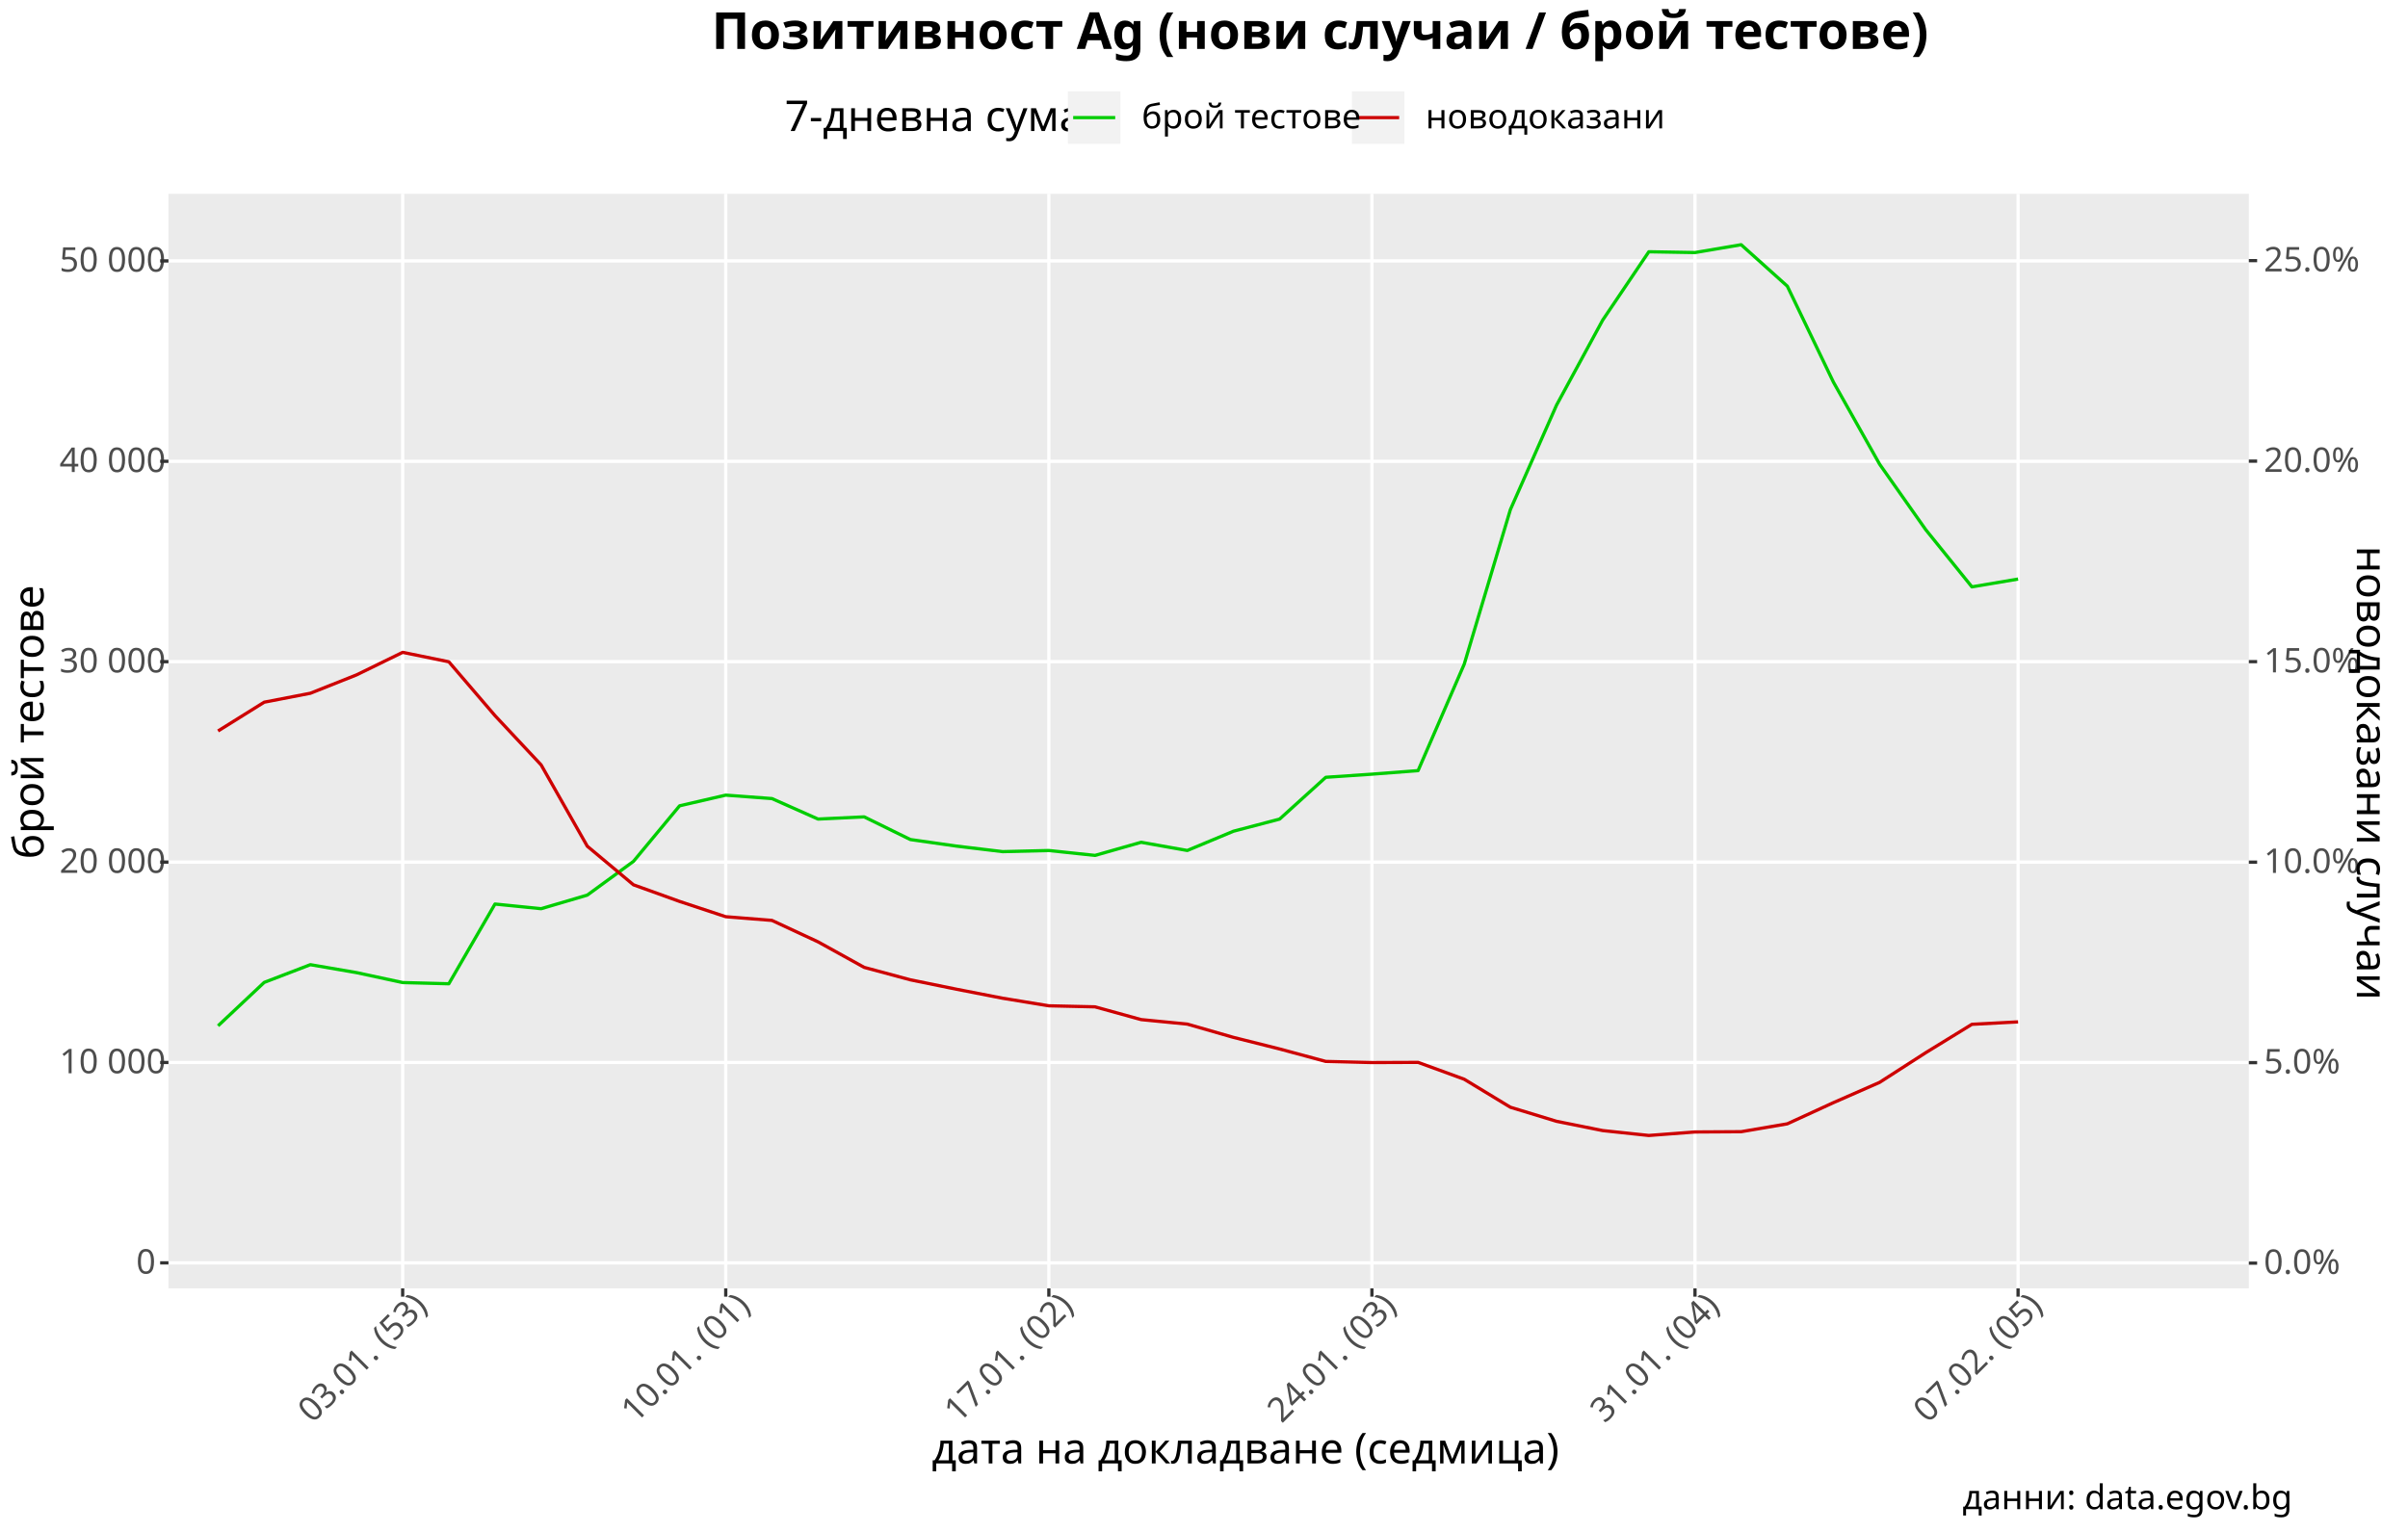
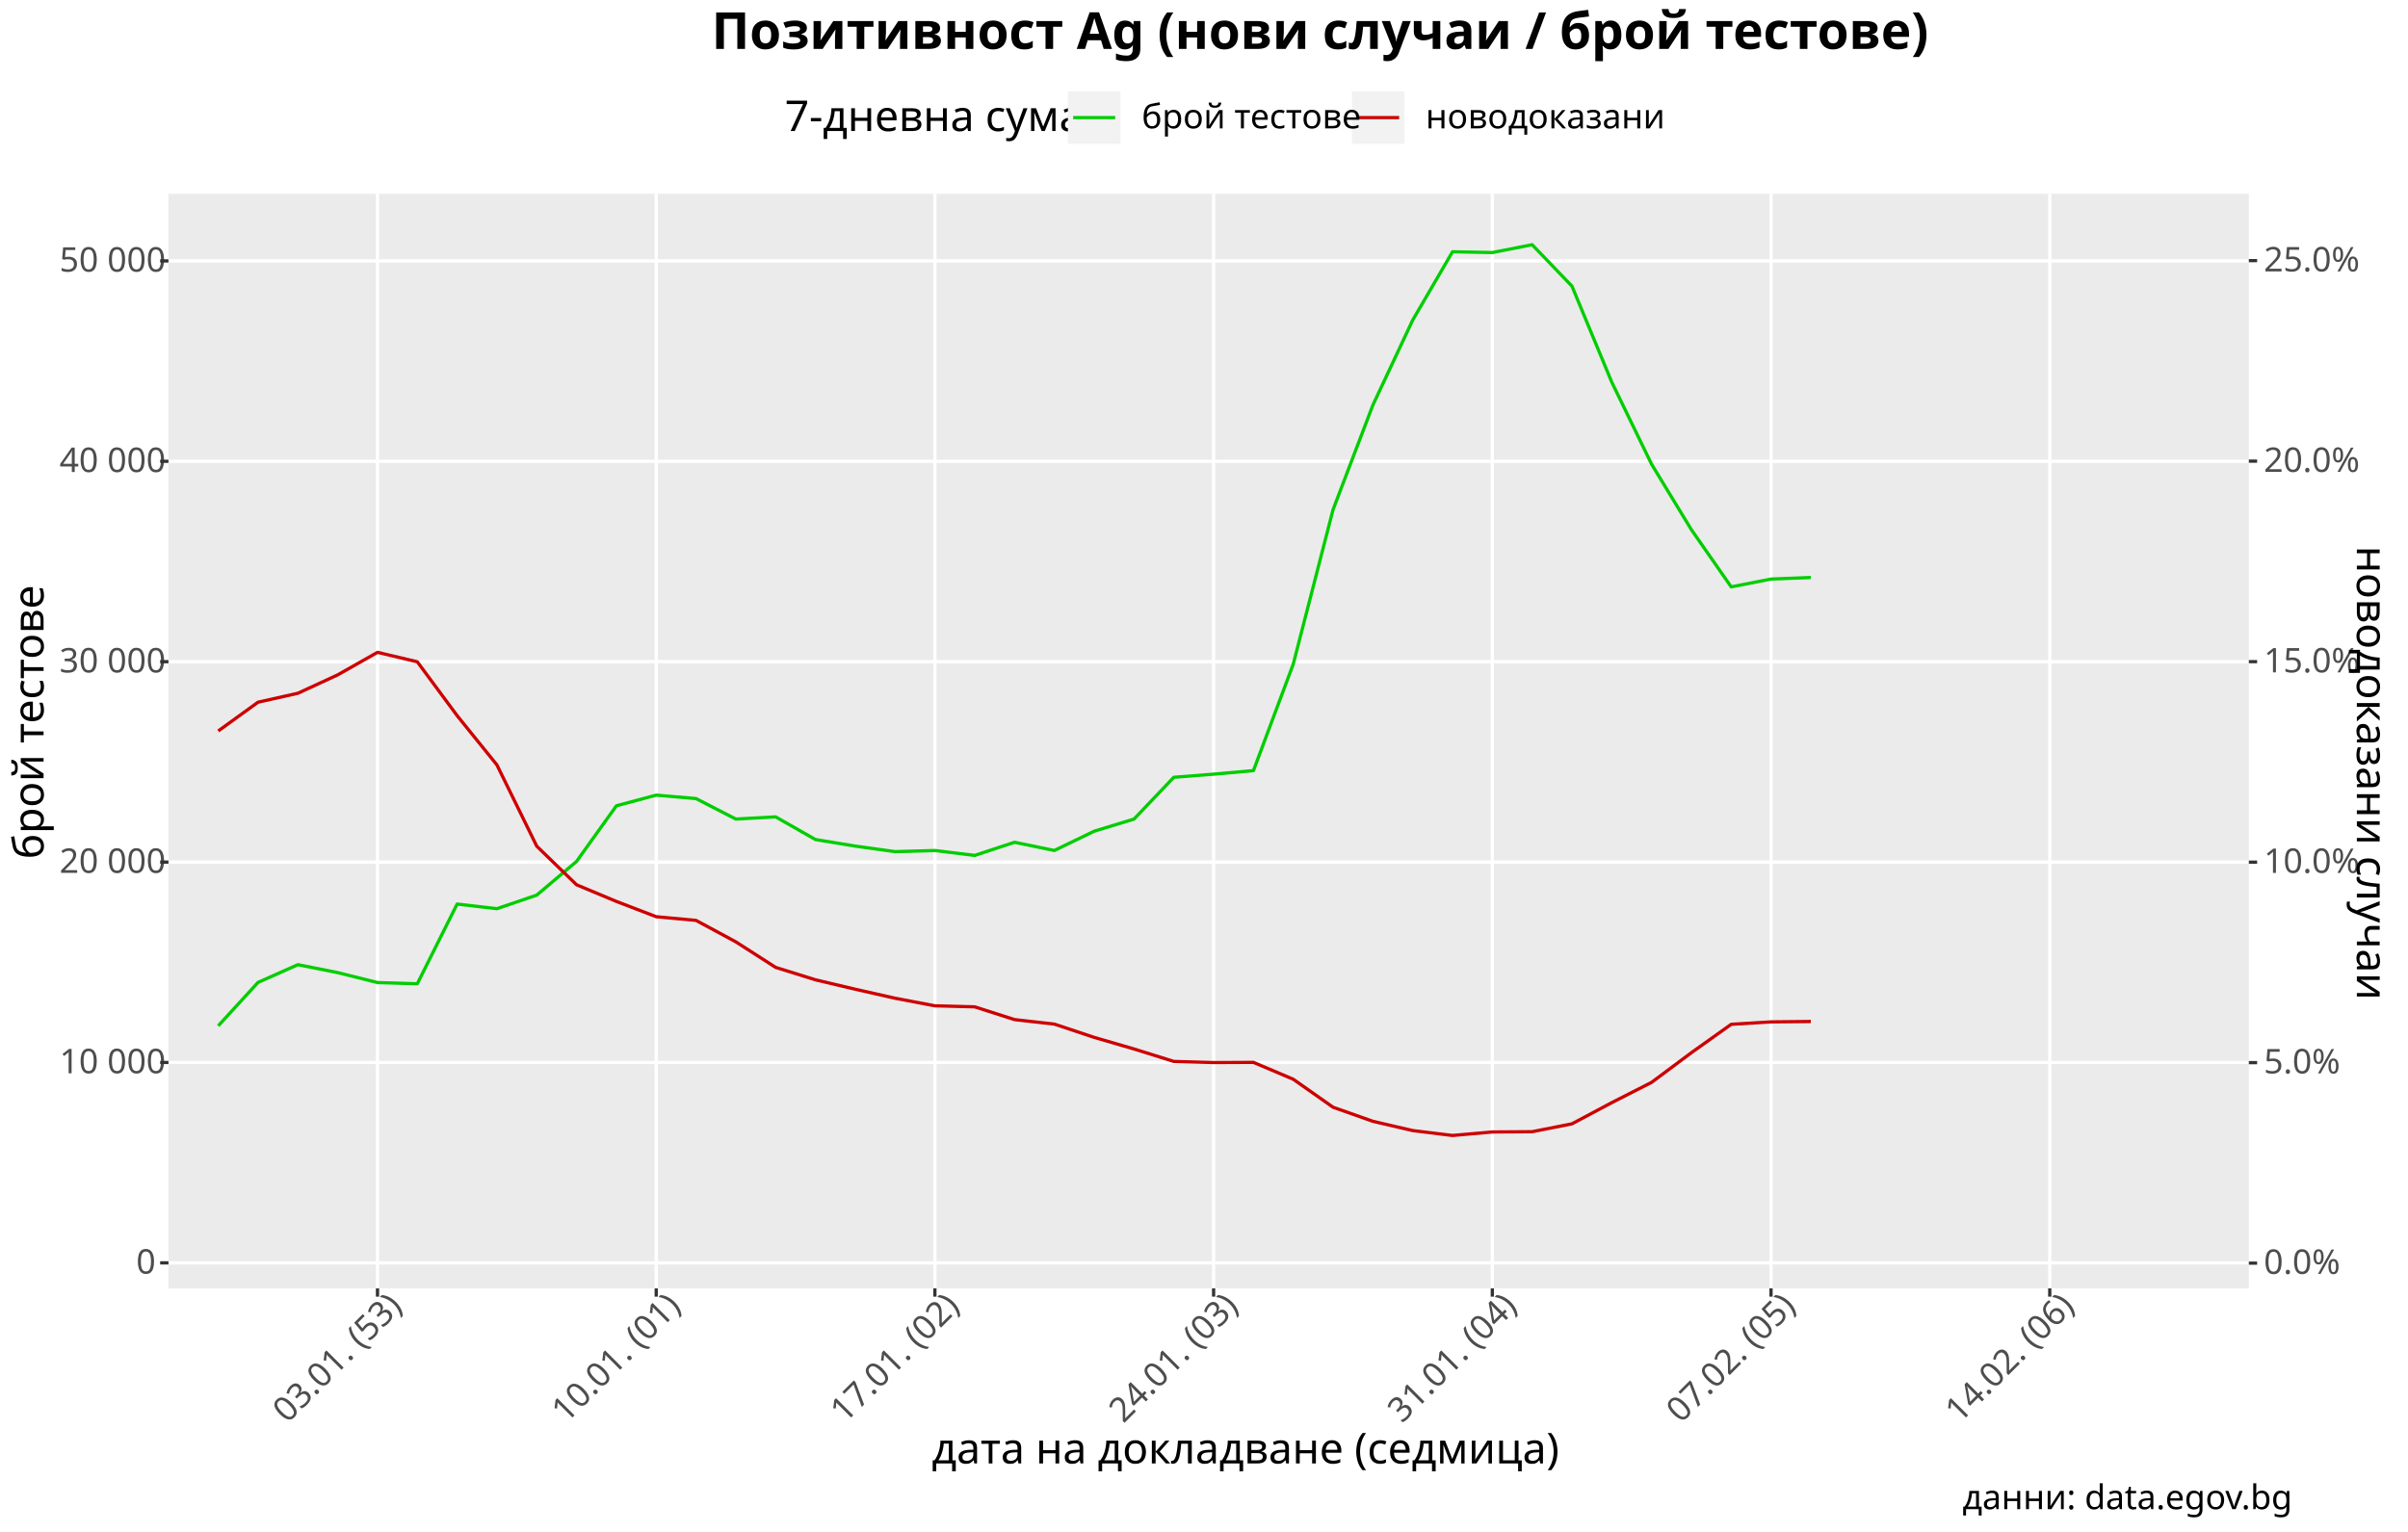
<svg xmlns="http://www.w3.org/2000/svg" viewBox="0 0 792.00 504.00">
  <defs>
    <style type="text/css">
    line, polyline, polygon, path, rect, circle {
      fill: none;
      stroke: #000000;
      stroke-linecap: round;
      stroke-linejoin: round;
      stroke-miterlimit: 10.00;
    }
  </style>
  </defs>
  <rect width="100%" height="100%" style="stroke: none; fill: #FFFFFF;" />
  <rect x="0.00" y="0.00" width="792.00" height="504.00" style="stroke-width: 1.07; stroke: #FFFFFF; fill: #FFFFFF;" />
  <defs>
    <clipPath id="cpNTUuNDF8NzM5LjY1fDQyMy44N3w2My43Nw==">
      <rect x="55.41" y="63.77" width="684.24" height="360.10" />
    </clipPath>
  </defs>
  <rect x="55.41" y="63.77" width="684.24" height="360.10" style="stroke-width: 1.07; stroke: none; fill: #EBEBEB;" clip-path="url(#cpNTUuNDF8NzM5LjY1fDQyMy44N3w2My43Nw==)" />
  <polyline points="55.41,415.49 739.65,415.49 " style="stroke-width: 1.07; stroke: #FFFFFF; stroke-linecap: butt;" clip-path="url(#cpNTUuNDF8NzM5LjY1fDQyMy44N3w2My43Nw==)" />
  <polyline points="55.41,349.56 739.65,349.56 " style="stroke-width: 1.07; stroke: #FFFFFF; stroke-linecap: butt;" clip-path="url(#cpNTUuNDF8NzM5LjY1fDQyMy44N3w2My43Nw==)" />
  <polyline points="55.41,283.63 739.65,283.63 " style="stroke-width: 1.07; stroke: #FFFFFF; stroke-linecap: butt;" clip-path="url(#cpNTUuNDF8NzM5LjY1fDQyMy44N3w2My43Nw==)" />
  <polyline points="55.41,217.70 739.65,217.70 " style="stroke-width: 1.07; stroke: #FFFFFF; stroke-linecap: butt;" clip-path="url(#cpNTUuNDF8NzM5LjY1fDQyMy44N3w2My43Nw==)" />
  <polyline points="55.41,151.77 739.65,151.77 " style="stroke-width: 1.07; stroke: #FFFFFF; stroke-linecap: butt;" clip-path="url(#cpNTUuNDF8NzM5LjY1fDQyMy44N3w2My43Nw==)" />
  <polyline points="55.41,85.84 739.65,85.84 " style="stroke-width: 1.07; stroke: #FFFFFF; stroke-linecap: butt;" clip-path="url(#cpNTUuNDF8NzM5LjY1fDQyMy44N3w2My43Nw==)" />
-   <polyline points="132.44,423.87 132.44,63.77 " style="stroke-width: 1.07; stroke: #FFFFFF; stroke-linecap: butt;" clip-path="url(#cpNTUuNDF8NzM5LjY1fDQyMy44N3w2My43Nw==)" />
-   <polyline points="238.70,423.87 238.70,63.77 " style="stroke-width: 1.07; stroke: #FFFFFF; stroke-linecap: butt;" clip-path="url(#cpNTUuNDF8NzM5LjY1fDQyMy44N3w2My43Nw==)" />
-   <polyline points="344.97,423.87 344.97,63.77 " style="stroke-width: 1.07; stroke: #FFFFFF; stroke-linecap: butt;" clip-path="url(#cpNTUuNDF8NzM5LjY1fDQyMy44N3w2My43Nw==)" />
-   <polyline points="451.23,423.87 451.23,63.77 " style="stroke-width: 1.07; stroke: #FFFFFF; stroke-linecap: butt;" clip-path="url(#cpNTUuNDF8NzM5LjY1fDQyMy44N3w2My43Nw==)" />
-   <polyline points="557.49,423.87 557.49,63.77 " style="stroke-width: 1.07; stroke: #FFFFFF; stroke-linecap: butt;" clip-path="url(#cpNTUuNDF8NzM5LjY1fDQyMy44N3w2My43Nw==)" />
-   <polyline points="663.75,423.87 663.75,63.77 " style="stroke-width: 1.07; stroke: #FFFFFF; stroke-linecap: butt;" clip-path="url(#cpNTUuNDF8NzM5LjY1fDQyMy44N3w2My43Nw==)" />
-   <polyline points="71.72,337.49 86.90,323.21 102.08,317.38 117.26,319.99 132.44,323.26 147.62,323.66 162.80,297.43 177.98,298.96 193.16,294.49 208.34,283.40 223.52,265.11 238.70,261.60 253.88,262.73 269.06,269.47 284.24,268.75 299.42,276.21 314.60,278.37 329.78,280.19 344.97,279.82 360.15,281.43 375.33,277.11 390.51,279.81 405.69,273.47 420.87,269.48 436.05,255.73 451.23,254.70 466.41,253.54 481.59,218.51 496.77,167.66 511.95,133.29 527.13,105.32 542.31,82.83 557.49,83.09 572.67,80.51 587.85,94.14 603.03,125.74 618.21,152.72 633.39,174.28 648.57,193.08 663.75,190.51 " style="stroke-width: 1.07; stroke: #00CD00; stroke-linecap: butt;" clip-path="url(#cpNTUuNDF8NzM5LjY1fDQyMy44N3w2My43Nw==)" />
-   <polyline points="71.72,240.49 86.90,231.02 102.08,228.08 117.26,222.04 132.44,214.62 147.62,217.73 162.80,235.44 177.98,251.66 193.16,278.40 208.34,291.10 223.52,296.57 238.70,301.60 253.88,302.81 269.06,309.87 284.24,318.27 299.42,322.36 314.60,325.46 329.78,328.42 344.97,330.91 360.15,331.25 375.33,335.45 390.51,336.93 405.69,341.30 420.87,345.11 436.05,349.21 451.23,349.58 466.41,349.52 481.59,355.07 496.77,364.28 511.95,368.91 527.13,371.96 542.31,373.57 557.49,372.42 572.67,372.33 587.85,369.74 603.03,362.77 618.21,356.10 633.39,346.33 648.57,337.00 663.75,336.20 " style="stroke-width: 1.07; stroke: #CD0000; stroke-linecap: butt;" clip-path="url(#cpNTUuNDF8NzM5LjY1fDQyMy44N3w2My43Nw==)" />
+   <polyline points="124.16,423.87 124.16,63.77 " style="stroke-width: 1.07; stroke: #FFFFFF; stroke-linecap: butt;" clip-path="url(#cpNTUuNDF8NzM5LjY1fDQyMy44N3w2My43Nw==)" />
+   <polyline points="215.83,423.87 215.83,63.77 " style="stroke-width: 1.07; stroke: #FFFFFF; stroke-linecap: butt;" clip-path="url(#cpNTUuNDF8NzM5LjY1fDQyMy44N3w2My43Nw==)" />
+   <polyline points="307.49,423.87 307.49,63.77 " style="stroke-width: 1.07; stroke: #FFFFFF; stroke-linecap: butt;" clip-path="url(#cpNTUuNDF8NzM5LjY1fDQyMy44N3w2My43Nw==)" />
+   <polyline points="399.16,423.87 399.16,63.77 " style="stroke-width: 1.07; stroke: #FFFFFF; stroke-linecap: butt;" clip-path="url(#cpNTUuNDF8NzM5LjY1fDQyMy44N3w2My43Nw==)" />
+   <polyline points="490.83,423.87 490.83,63.77 " style="stroke-width: 1.07; stroke: #FFFFFF; stroke-linecap: butt;" clip-path="url(#cpNTUuNDF8NzM5LjY1fDQyMy44N3w2My43Nw==)" />
+   <polyline points="582.50,423.87 582.50,63.77 " style="stroke-width: 1.07; stroke: #FFFFFF; stroke-linecap: butt;" clip-path="url(#cpNTUuNDF8NzM5LjY1fDQyMy44N3w2My43Nw==)" />
+   <polyline points="674.17,423.87 674.17,63.77 " style="stroke-width: 1.07; stroke: #FFFFFF; stroke-linecap: butt;" clip-path="url(#cpNTUuNDF8NzM5LjY1fDQyMy44N3w2My43Nw==)" />
+   <polyline points="71.78,337.49 84.87,323.21 97.97,317.38 111.06,319.99 124.16,323.26 137.25,323.66 150.35,297.43 163.44,298.96 176.54,294.49 189.64,283.40 202.73,265.11 215.83,261.60 228.92,262.73 242.02,269.47 255.11,268.75 268.21,276.21 281.30,278.37 294.40,280.19 307.49,279.82 320.59,281.43 333.69,277.11 346.78,279.81 359.88,273.47 372.97,269.48 386.07,255.73 399.16,254.70 412.26,253.54 425.35,218.51 438.45,167.66 451.54,133.29 464.64,105.32 477.74,82.83 490.83,83.09 503.93,80.51 517.02,94.14 530.12,125.74 543.21,152.72 556.31,174.28 569.40,193.08 582.50,190.51 595.59,190.00 " style="stroke-width: 1.07; stroke: #00CD00; stroke-linecap: butt;" clip-path="url(#cpNTUuNDF8NzM5LjY1fDQyMy44N3w2My43Nw==)" />
+   <polyline points="71.78,240.49 84.87,231.02 97.97,228.08 111.06,222.04 124.16,214.62 137.25,217.73 150.35,235.44 163.44,251.66 176.54,278.40 189.64,291.10 202.73,296.57 215.83,301.60 228.92,302.81 242.02,309.87 255.11,318.27 268.21,322.36 281.30,325.46 294.40,328.42 307.49,330.91 320.59,331.25 333.69,335.45 346.78,336.93 359.88,341.30 372.97,345.11 386.07,349.21 399.16,349.58 412.26,349.52 425.35,355.07 438.45,364.28 451.54,368.91 464.64,371.96 477.74,373.57 490.83,372.42 503.93,372.33 517.02,369.74 530.12,362.77 543.21,356.10 556.31,346.33 569.40,337.00 582.50,336.20 595.59,336.07 " style="stroke-width: 1.07; stroke: #CD0000; stroke-linecap: butt;" clip-path="url(#cpNTUuNDF8NzM5LjY1fDQyMy44N3w2My43Nw==)" />
  <defs>
    <clipPath id="cpMC4wMHw3OTIuMDB8NTA0LjAwfDAuMDA=">
      <rect x="0.00" y="0.00" width="792.00" height="504.00" />
    </clipPath>
  </defs>
  <g clip-path="url(#cpMC4wMHw3OTIuMDB8NTA0LjAwfDAuMDA=)">
    <text x="44.80" y="419.03" style="font-size: 11.20px; fill: #4D4D4D; font-family: Calibri;" textLength="5.68px" lengthAdjust="spacingAndGlyphs">0</text>
  </g>
  <g clip-path="url(#cpMC4wMHw3OTIuMDB8NTA0LjAwfDAuMDA=)">
    <text x="19.56" y="353.10" style="font-size: 11.20px; fill: #4D4D4D; font-family: Calibri;" textLength="30.91px" lengthAdjust="spacingAndGlyphs">10 000</text>
  </g>
  <g clip-path="url(#cpMC4wMHw3OTIuMDB8NTA0LjAwfDAuMDA=)">
    <text x="19.56" y="287.17" style="font-size: 11.20px; fill: #4D4D4D; font-family: Calibri;" textLength="30.91px" lengthAdjust="spacingAndGlyphs">20 000</text>
  </g>
  <g clip-path="url(#cpMC4wMHw3OTIuMDB8NTA0LjAwfDAuMDA=)">
    <text x="19.56" y="221.24" style="font-size: 11.20px; fill: #4D4D4D; font-family: Calibri;" textLength="30.91px" lengthAdjust="spacingAndGlyphs">30 000</text>
  </g>
  <g clip-path="url(#cpMC4wMHw3OTIuMDB8NTA0LjAwfDAuMDA=)">
    <text x="19.56" y="155.30" style="font-size: 11.20px; fill: #4D4D4D; font-family: Calibri;" textLength="30.91px" lengthAdjust="spacingAndGlyphs">40 000</text>
  </g>
  <g clip-path="url(#cpMC4wMHw3OTIuMDB8NTA0LjAwfDAuMDA=)">
    <text x="19.56" y="89.37" style="font-size: 11.20px; fill: #4D4D4D; font-family: Calibri;" textLength="30.91px" lengthAdjust="spacingAndGlyphs">50 000</text>
  </g>
  <polyline points="52.67,415.49 55.41,415.49 " style="stroke-width: 1.07; stroke: #333333; stroke-linecap: butt;" clip-path="url(#cpMC4wMHw3OTIuMDB8NTA0LjAwfDAuMDA=)" />
  <polyline points="52.67,349.56 55.41,349.56 " style="stroke-width: 1.07; stroke: #333333; stroke-linecap: butt;" clip-path="url(#cpMC4wMHw3OTIuMDB8NTA0LjAwfDAuMDA=)" />
  <polyline points="52.67,283.63 55.41,283.63 " style="stroke-width: 1.07; stroke: #333333; stroke-linecap: butt;" clip-path="url(#cpMC4wMHw3OTIuMDB8NTA0LjAwfDAuMDA=)" />
  <polyline points="52.67,217.70 55.41,217.70 " style="stroke-width: 1.07; stroke: #333333; stroke-linecap: butt;" clip-path="url(#cpMC4wMHw3OTIuMDB8NTA0LjAwfDAuMDA=)" />
  <polyline points="52.67,151.77 55.41,151.77 " style="stroke-width: 1.07; stroke: #333333; stroke-linecap: butt;" clip-path="url(#cpMC4wMHw3OTIuMDB8NTA0LjAwfDAuMDA=)" />
  <polyline points="52.67,85.84 55.41,85.84 " style="stroke-width: 1.07; stroke: #333333; stroke-linecap: butt;" clip-path="url(#cpMC4wMHw3OTIuMDB8NTA0LjAwfDAuMDA=)" />
  <polyline points="739.65,415.58 742.38,415.58 " style="stroke-width: 1.07; stroke: #333333; stroke-linecap: butt;" clip-path="url(#cpMC4wMHw3OTIuMDB8NTA0LjAwfDAuMDA=)" />
  <polyline points="739.65,349.61 742.38,349.61 " style="stroke-width: 1.07; stroke: #333333; stroke-linecap: butt;" clip-path="url(#cpMC4wMHw3OTIuMDB8NTA0LjAwfDAuMDA=)" />
  <polyline points="739.65,283.65 742.38,283.65 " style="stroke-width: 1.07; stroke: #333333; stroke-linecap: butt;" clip-path="url(#cpMC4wMHw3OTIuMDB8NTA0LjAwfDAuMDA=)" />
  <polyline points="739.65,217.68 742.38,217.68 " style="stroke-width: 1.07; stroke: #333333; stroke-linecap: butt;" clip-path="url(#cpMC4wMHw3OTIuMDB8NTA0LjAwfDAuMDA=)" />
  <polyline points="739.65,151.72 742.38,151.72 " style="stroke-width: 1.07; stroke: #333333; stroke-linecap: butt;" clip-path="url(#cpMC4wMHw3OTIuMDB8NTA0LjAwfDAuMDA=)" />
  <polyline points="739.65,85.75 742.38,85.75 " style="stroke-width: 1.07; stroke: #333333; stroke-linecap: butt;" clip-path="url(#cpMC4wMHw3OTIuMDB8NTA0LjAwfDAuMDA=)" />
  <g clip-path="url(#cpMC4wMHw3OTIuMDB8NTA0LjAwfDAuMDA=)">
    <text x="744.58" y="419.11" style="font-size: 11.20px; fill: #4D4D4D; font-family: Calibri;" textLength="22.19px" lengthAdjust="spacingAndGlyphs">0.0%</text>
  </g>
  <g clip-path="url(#cpMC4wMHw3OTIuMDB8NTA0LjAwfDAuMDA=)">
    <text x="744.58" y="353.15" style="font-size: 11.20px; fill: #4D4D4D; font-family: Calibri;" textLength="22.19px" lengthAdjust="spacingAndGlyphs">5.0%</text>
  </g>
  <g clip-path="url(#cpMC4wMHw3OTIuMDB8NTA0LjAwfDAuMDA=)">
    <text x="744.58" y="287.18" style="font-size: 11.20px; fill: #4D4D4D; font-family: Calibri;" textLength="27.86px" lengthAdjust="spacingAndGlyphs">10.0%</text>
  </g>
  <g clip-path="url(#cpMC4wMHw3OTIuMDB8NTA0LjAwfDAuMDA=)">
    <text x="744.58" y="221.22" style="font-size: 11.20px; fill: #4D4D4D; font-family: Calibri;" textLength="27.86px" lengthAdjust="spacingAndGlyphs">15.0%</text>
  </g>
  <g clip-path="url(#cpMC4wMHw3OTIuMDB8NTA0LjAwfDAuMDA=)">
    <text x="744.58" y="155.26" style="font-size: 11.20px; fill: #4D4D4D; font-family: Calibri;" textLength="27.86px" lengthAdjust="spacingAndGlyphs">20.0%</text>
  </g>
  <g clip-path="url(#cpMC4wMHw3OTIuMDB8NTA0LjAwfDAuMDA=)">
    <text x="744.58" y="89.29" style="font-size: 11.20px; fill: #4D4D4D; font-family: Calibri;" textLength="27.86px" lengthAdjust="spacingAndGlyphs">25.0%</text>
  </g>
-   <polyline points="132.44,426.61 132.44,423.87 " style="stroke-width: 1.07; stroke: #333333; stroke-linecap: butt;" clip-path="url(#cpMC4wMHw3OTIuMDB8NTA0LjAwfDAuMDA=)" />
-   <polyline points="238.70,426.61 238.70,423.87 " style="stroke-width: 1.07; stroke: #333333; stroke-linecap: butt;" clip-path="url(#cpMC4wMHw3OTIuMDB8NTA0LjAwfDAuMDA=)" />
-   <polyline points="344.97,426.61 344.97,423.87 " style="stroke-width: 1.07; stroke: #333333; stroke-linecap: butt;" clip-path="url(#cpMC4wMHw3OTIuMDB8NTA0LjAwfDAuMDA=)" />
-   <polyline points="451.23,426.61 451.23,423.87 " style="stroke-width: 1.07; stroke: #333333; stroke-linecap: butt;" clip-path="url(#cpMC4wMHw3OTIuMDB8NTA0LjAwfDAuMDA=)" />
-   <polyline points="557.49,426.61 557.49,423.87 " style="stroke-width: 1.07; stroke: #333333; stroke-linecap: butt;" clip-path="url(#cpMC4wMHw3OTIuMDB8NTA0LjAwfDAuMDA=)" />
-   <polyline points="663.75,426.61 663.75,423.87 " style="stroke-width: 1.07; stroke: #333333; stroke-linecap: butt;" clip-path="url(#cpMC4wMHw3OTIuMDB8NTA0LjAwfDAuMDA=)" />
+   <polyline points="124.16,426.61 124.16,423.87 " style="stroke-width: 1.07; stroke: #333333; stroke-linecap: butt;" clip-path="url(#cpMC4wMHw3OTIuMDB8NTA0LjAwfDAuMDA=)" />
+   <polyline points="215.83,426.61 215.83,423.87 " style="stroke-width: 1.07; stroke: #333333; stroke-linecap: butt;" clip-path="url(#cpMC4wMHw3OTIuMDB8NTA0LjAwfDAuMDA=)" />
+   <polyline points="307.49,426.61 307.49,423.87 " style="stroke-width: 1.07; stroke: #333333; stroke-linecap: butt;" clip-path="url(#cpMC4wMHw3OTIuMDB8NTA0LjAwfDAuMDA=)" />
+   <polyline points="399.16,426.61 399.16,423.87 " style="stroke-width: 1.07; stroke: #333333; stroke-linecap: butt;" clip-path="url(#cpMC4wMHw3OTIuMDB8NTA0LjAwfDAuMDA=)" />
+   <polyline points="490.83,426.61 490.83,423.87 " style="stroke-width: 1.07; stroke: #333333; stroke-linecap: butt;" clip-path="url(#cpMC4wMHw3OTIuMDB8NTA0LjAwfDAuMDA=)" />
+   <polyline points="582.50,426.61 582.50,423.87 " style="stroke-width: 1.07; stroke: #333333; stroke-linecap: butt;" clip-path="url(#cpMC4wMHw3OTIuMDB8NTA0LjAwfDAuMDA=)" />
+   <polyline points="674.17,426.61 674.17,423.87 " style="stroke-width: 1.07; stroke: #333333; stroke-linecap: butt;" clip-path="url(#cpMC4wMHw3OTIuMDB8NTA0LjAwfDAuMDA=)" />
  <g clip-path="url(#cpMC4wMHw3OTIuMDB8NTA0LjAwfDAuMDA=)">
-     <text transform="translate(102.77,468.48) rotate(-45)" style="font-size: 11.20px; fill: #4D4D4D; font-family: Calibri;" textLength="49.04px" lengthAdjust="spacingAndGlyphs">03.01. (53)</text>
+     <text transform="translate(94.49,468.48) rotate(-45)" style="font-size: 11.20px; fill: #4D4D4D; font-family: Calibri;" textLength="49.04px" lengthAdjust="spacingAndGlyphs">03.01. (53)</text>
  </g>
  <g clip-path="url(#cpMC4wMHw3OTIuMDB8NTA0LjAwfDAuMDA=)">
-     <text transform="translate(209.03,468.48) rotate(-45)" style="font-size: 11.20px; fill: #4D4D4D; font-family: Calibri;" textLength="49.04px" lengthAdjust="spacingAndGlyphs">10.01. (01)</text>
+     <text transform="translate(186.15,468.48) rotate(-45)" style="font-size: 11.20px; fill: #4D4D4D; font-family: Calibri;" textLength="49.04px" lengthAdjust="spacingAndGlyphs">10.01. (01)</text>
  </g>
  <g clip-path="url(#cpMC4wMHw3OTIuMDB8NTA0LjAwfDAuMDA=)">
-     <text transform="translate(315.29,468.48) rotate(-45)" style="font-size: 11.20px; fill: #4D4D4D; font-family: Calibri;" textLength="49.04px" lengthAdjust="spacingAndGlyphs">17.01. (02)</text>
+     <text transform="translate(277.82,468.48) rotate(-45)" style="font-size: 11.20px; fill: #4D4D4D; font-family: Calibri;" textLength="49.04px" lengthAdjust="spacingAndGlyphs">17.01. (02)</text>
  </g>
  <g clip-path="url(#cpMC4wMHw3OTIuMDB8NTA0LjAwfDAuMDA=)">
-     <text transform="translate(421.55,468.48) rotate(-45)" style="font-size: 11.20px; fill: #4D4D4D; font-family: Calibri;" textLength="49.04px" lengthAdjust="spacingAndGlyphs">24.01. (03)</text>
+     <text transform="translate(369.49,468.48) rotate(-45)" style="font-size: 11.20px; fill: #4D4D4D; font-family: Calibri;" textLength="49.04px" lengthAdjust="spacingAndGlyphs">24.01. (03)</text>
  </g>
  <g clip-path="url(#cpMC4wMHw3OTIuMDB8NTA0LjAwfDAuMDA=)">
-     <text transform="translate(527.81,468.48) rotate(-45)" style="font-size: 11.20px; fill: #4D4D4D; font-family: Calibri;" textLength="49.04px" lengthAdjust="spacingAndGlyphs">31.01. (04)</text>
+     <text transform="translate(461.16,468.48) rotate(-45)" style="font-size: 11.20px; fill: #4D4D4D; font-family: Calibri;" textLength="49.04px" lengthAdjust="spacingAndGlyphs">31.01. (04)</text>
  </g>
  <g clip-path="url(#cpMC4wMHw3OTIuMDB8NTA0LjAwfDAuMDA=)">
-     <text transform="translate(634.07,468.48) rotate(-45)" style="font-size: 11.20px; fill: #4D4D4D; font-family: Calibri;" textLength="49.04px" lengthAdjust="spacingAndGlyphs">07.02. (05)</text>
+     <text transform="translate(552.83,468.48) rotate(-45)" style="font-size: 11.20px; fill: #4D4D4D; font-family: Calibri;" textLength="49.04px" lengthAdjust="spacingAndGlyphs">07.02. (05)</text>
+   </g>
+   <g clip-path="url(#cpMC4wMHw3OTIuMDB8NTA0LjAwfDAuMDA=)">
+     <text transform="translate(644.50,468.48) rotate(-45)" style="font-size: 11.20px; fill: #4D4D4D; font-family: Calibri;" textLength="49.04px" lengthAdjust="spacingAndGlyphs">14.02. (06)</text>
  </g>
  <g clip-path="url(#cpMC4wMHw3OTIuMDB8NTA0LjAwfDAuMDA=)">
    <text x="306.50" y="481.47" style="font-size: 14.00px; font-family: Calibri;" textLength="182.06px" lengthAdjust="spacingAndGlyphs">дата на докладване (седмица)</text>
  </g>
  <g clip-path="url(#cpMC4wMHw3OTIuMDB8NTA0LjAwfDAuMDA=)">
    <text transform="translate(14.33,282.67) rotate(-90)" style="font-size: 14.00px; font-family: Calibri;" textLength="77.71px" lengthAdjust="spacingAndGlyphs">брой тестове</text>
  </g>
  <g clip-path="url(#cpMC4wMHw3OTIuMDB8NTA0LjAwfDAuMDA=)">
    <text transform="translate(775.18,179.60) rotate(90)" style="font-size: 14.00px; font-family: Calibri;" textLength="128.43px" lengthAdjust="spacingAndGlyphs">новодоказани случаи</text>
  </g>
  <rect x="252.65" y="24.57" width="289.75" height="28.24" style="stroke-width: 1.07; stroke: none; fill: #FFFFFF;" clip-path="url(#cpMC4wMHw3OTIuMDB8NTA0LjAwfDAuMDA=)" />
  <g clip-path="url(#cpMC4wMHw3OTIuMDB8NTA0LjAwfDAuMDA=)">
    <text x="258.13" y="43.11" style="font-size: 14.00px; font-family: Calibri;" textLength="86.14px" lengthAdjust="spacingAndGlyphs">7-дневна сума</text>
  </g>
  <rect x="351.24" y="30.05" width="17.28" height="17.28" style="stroke-width: 1.07; stroke: none; fill: #F2F2F2;" clip-path="url(#cpMC4wMHw3OTIuMDB8NTA0LjAwfDAuMDA=)" />
  <line x1="352.97" y1="38.69" x2="366.80" y2="38.69" style="stroke-width: 1.07; stroke: #00CD00; stroke-linecap: butt;" clip-path="url(#cpMC4wMHw3OTIuMDB8NTA0LjAwfDAuMDA=)" />
  <rect x="444.64" y="30.05" width="17.28" height="17.28" style="stroke-width: 1.07; stroke: none; fill: #F2F2F2;" clip-path="url(#cpMC4wMHw3OTIuMDB8NTA0LjAwfDAuMDA=)" />
  <line x1="446.37" y1="38.69" x2="460.19" y2="38.69" style="stroke-width: 1.07; stroke: #CD0000; stroke-linecap: butt;" clip-path="url(#cpMC4wMHw3OTIuMDB8NTA0LjAwfDAuMDA=)" />
  <g clip-path="url(#cpMC4wMHw3OTIuMDB8NTA0LjAwfDAuMDA=)">
    <text x="375.50" y="42.23" style="font-size: 11.20px; font-family: Calibri;" textLength="62.17px" lengthAdjust="spacingAndGlyphs">брой тестове</text>
  </g>
  <g clip-path="url(#cpMC4wMHw3OTIuMDB8NTA0LjAwfDAuMDA=)">
    <text x="468.89" y="42.23" style="font-size: 11.20px; font-family: Calibri;" textLength="68.03px" lengthAdjust="spacingAndGlyphs">новодоказани</text>
  </g>
  <g clip-path="url(#cpMC4wMHw3OTIuMDB8NTA0LjAwfDAuMDA=)">
    <text x="234.04" y="16.09" style="font-size: 16.80px; font-weight: bold; font-family: Calibri;" textLength="326.98px" lengthAdjust="spacingAndGlyphs">Позитивност Ag (нови случаи / брой тестове)</text>
  </g>
  <g clip-path="url(#cpMC4wMHw3OTIuMDB8NTA0LjAwfDAuMDA=)">
    <text x="645.48" y="496.52" style="font-size: 11.20px; font-family: Calibri;" textLength="94.16px" lengthAdjust="spacingAndGlyphs">данни: data.egov.bg</text>
  </g>
</svg>
